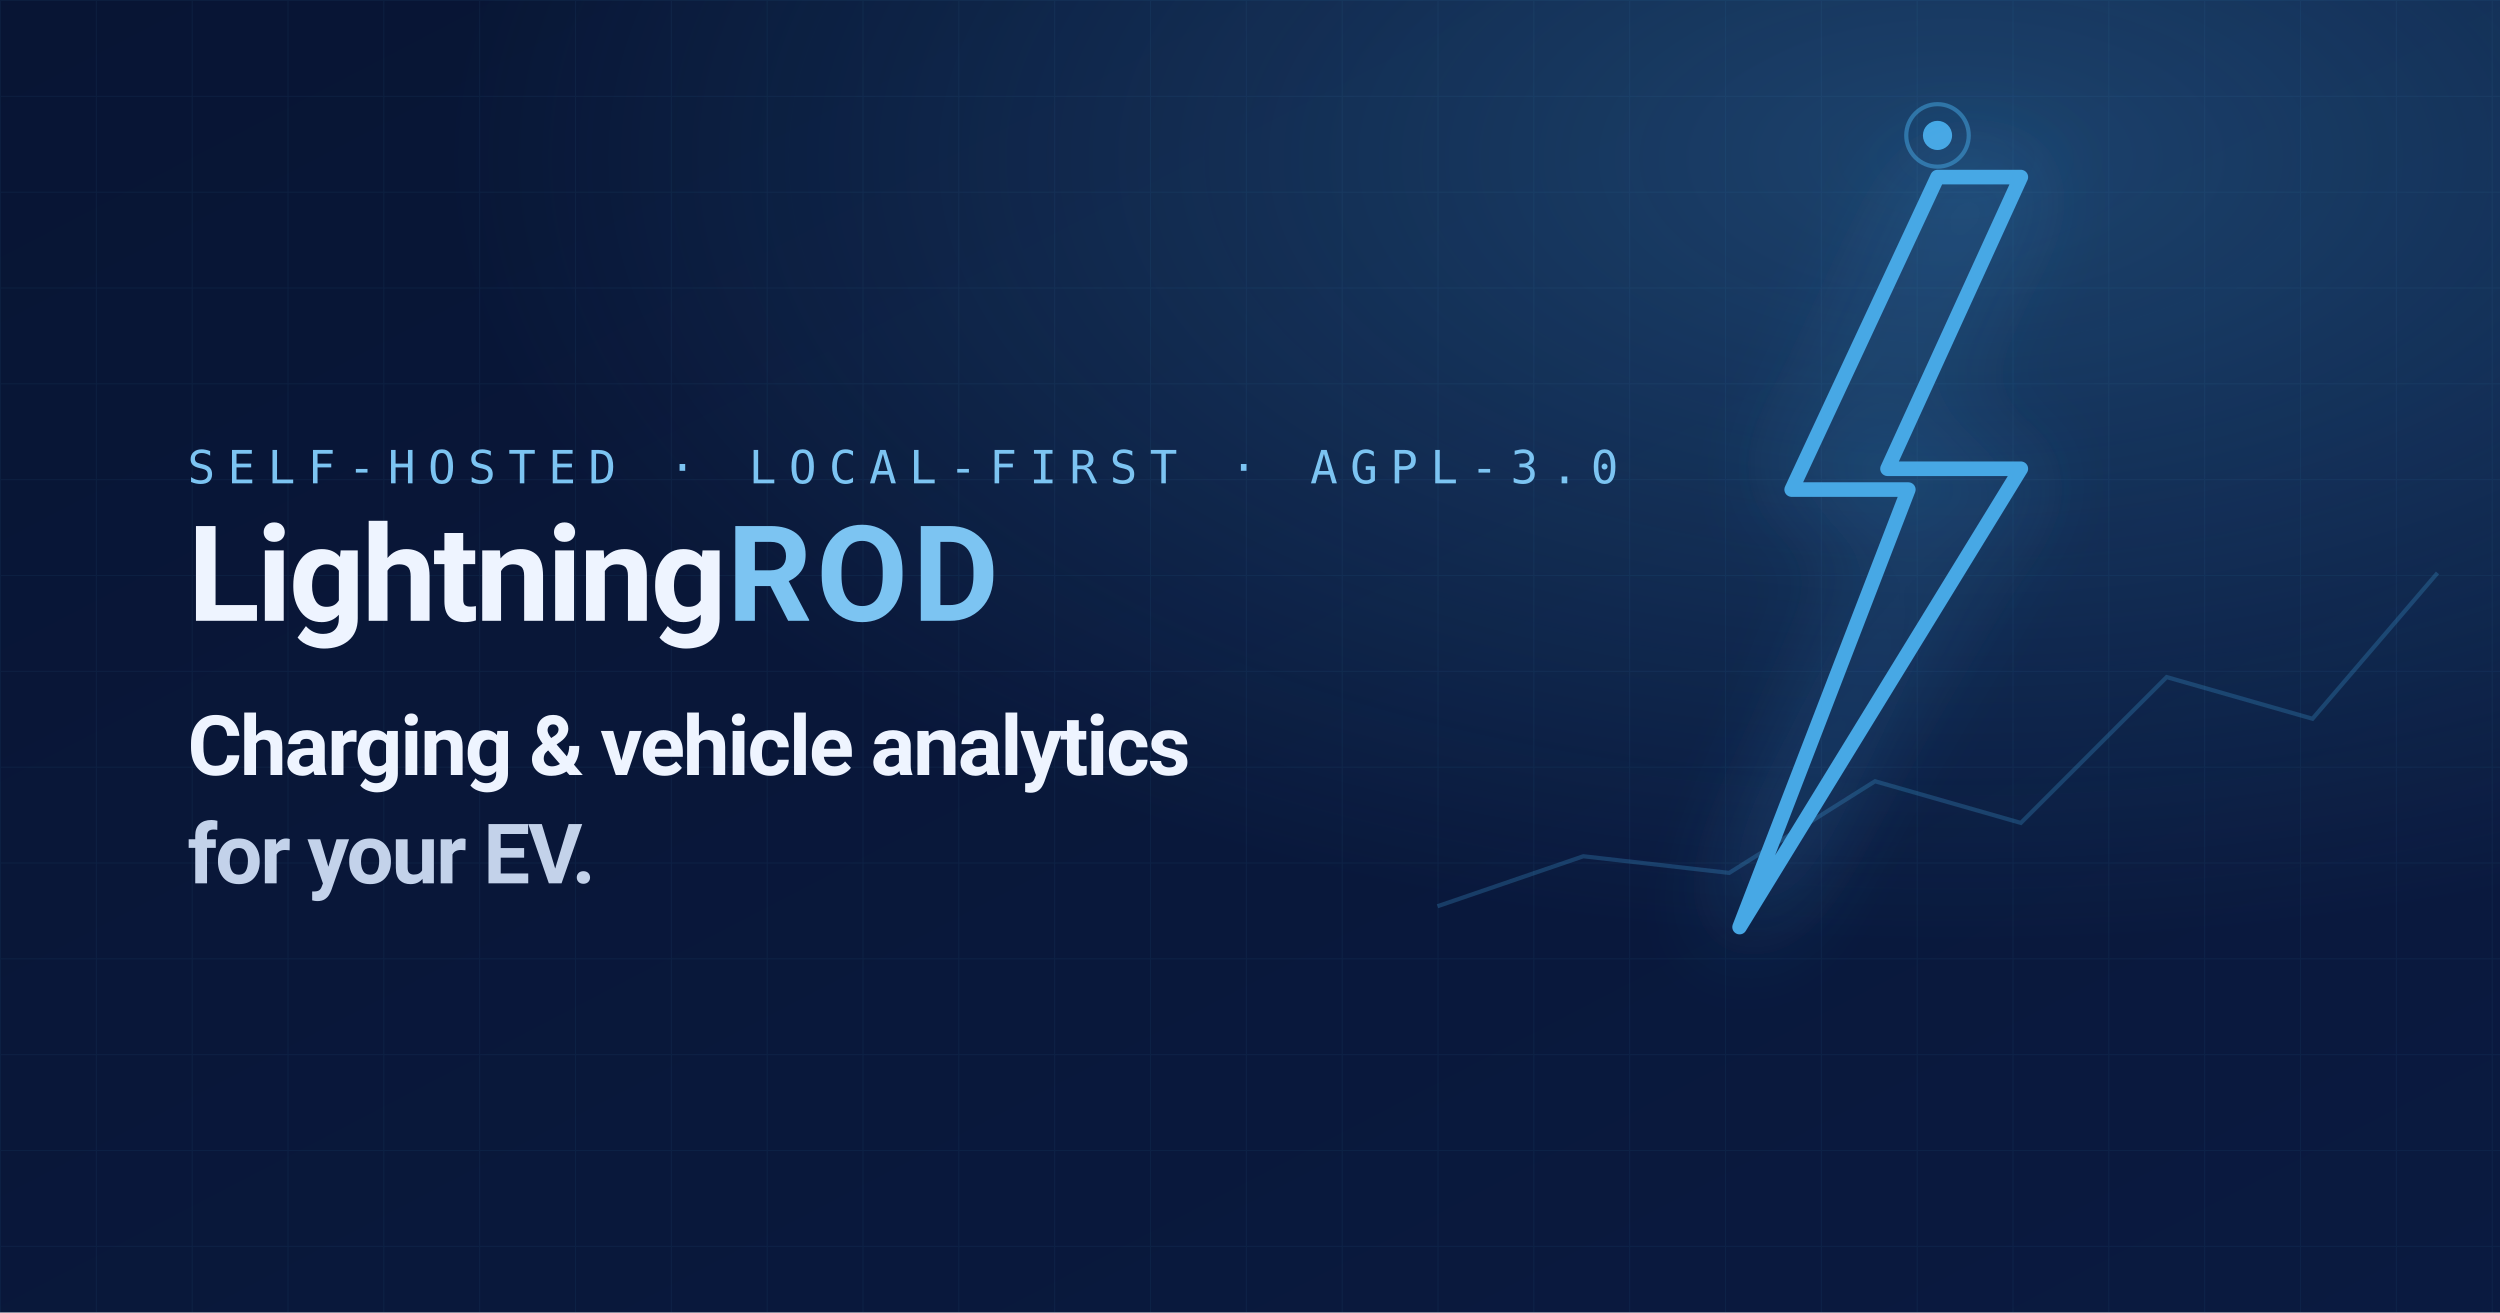
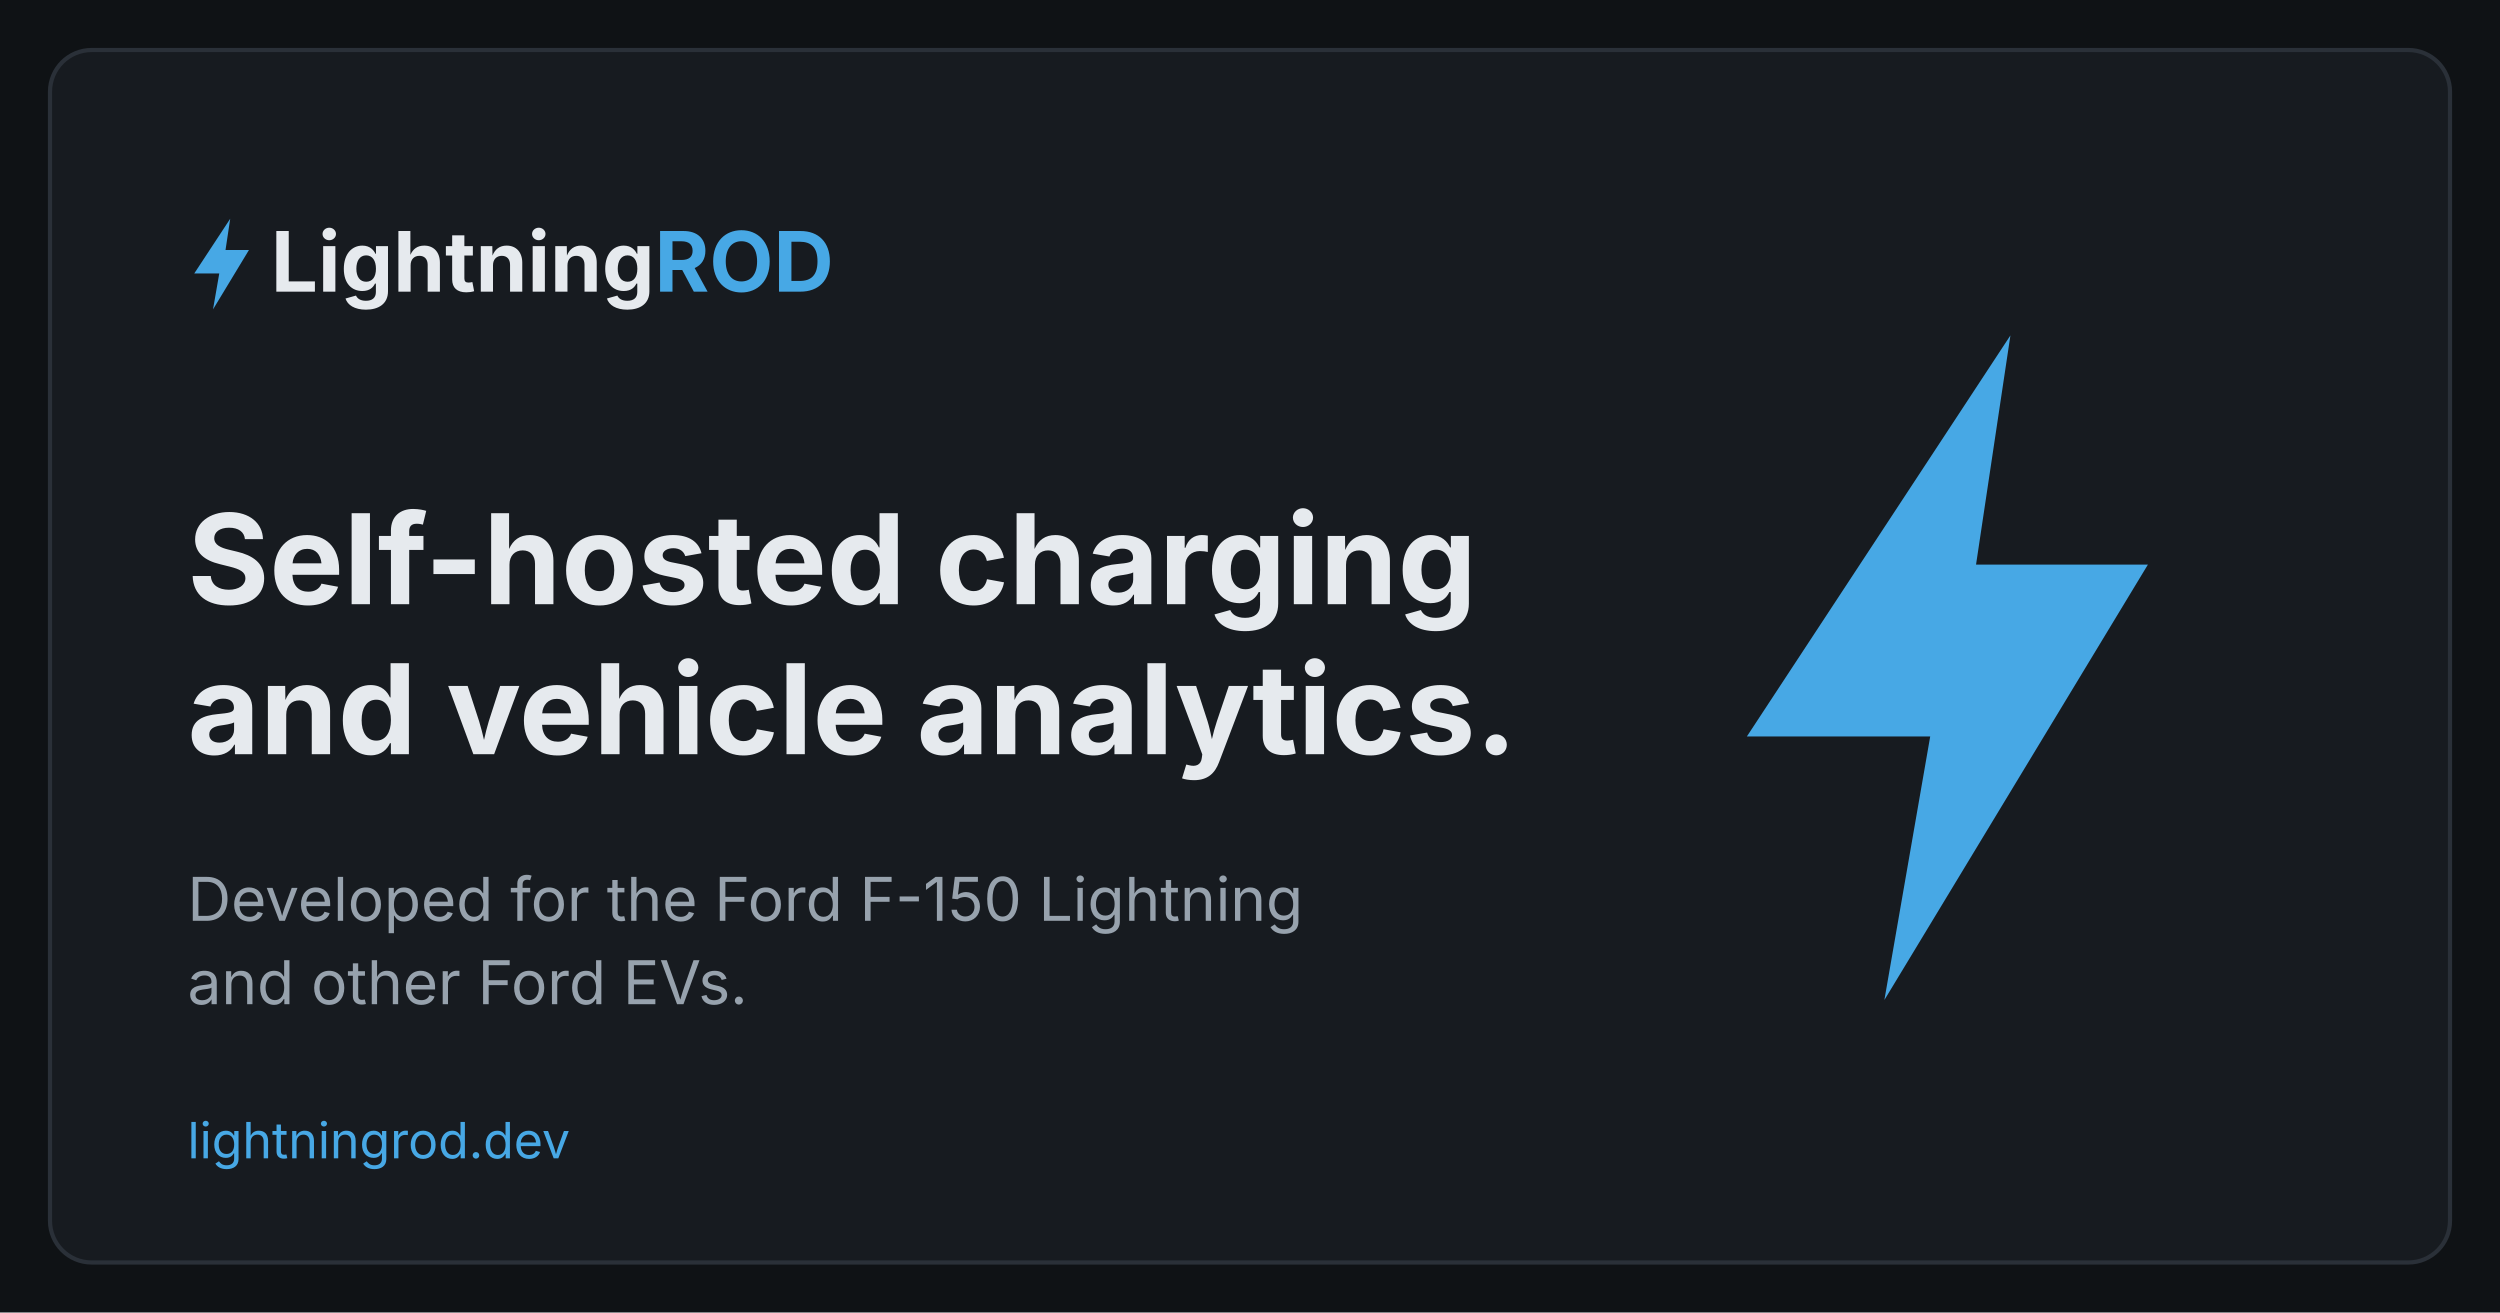
- <svg xmlns="http://www.w3.org/2000/svg" width="1200" height="630" viewBox="0 0 1200 630" role="img" aria-label="LightningROD — self-hosted charging and vehicle analytics for your EV">
-   <defs>
-     <linearGradient id="bg" x1="0" y1="0" x2="1" y2="1">
-       <stop offset="0" stop-color="#081534" />
-       <stop offset="1" stop-color="#0a1a40" />
-     </linearGradient>
-     <radialGradient id="glow" cx="78%" cy="12%" r="60%">
-       <stop offset="0" stop-color="#47A8E5" stop-opacity="0.30" />
-       <stop offset="1" stop-color="#47A8E5" stop-opacity="0" />
-     </radialGradient>
-     <linearGradient id="rod" x1="0" y1="0" x2="0" y2="1">
-       <stop offset="0" stop-color="#47A8E5" stop-opacity="0.9" />
-       <stop offset="1" stop-color="#47A8E5" stop-opacity="0.1" />
-     </linearGradient>
-     <pattern id="grid" width="46" height="46" patternUnits="userSpaceOnUse">
-       <path d="M46 0H0V46" fill="none" stroke="#47A8E5" stroke-opacity="0.06" stroke-width="1" />
-     </pattern>
-   </defs>
-   <rect width="1200" height="630" fill="url(#bg)" />
-   <rect width="1200" height="630" fill="url(#grid)" />
-   <rect width="1200" height="630" fill="url(#glow)" />
-   <g transform="translate(930,315)">
-     <line x1="0" y1="-250" x2="0" y2="250" stroke="url(#rod)" stroke-width="3" />
-     <circle cx="0" cy="-250" r="7" fill="#47A8E5" />
-     <circle cx="0" cy="-250" r="15" fill="none" stroke="#47A8E5" stroke-opacity="0.5" stroke-width="2" />
-     <polyline points="-240,120 -170,96 -100,104 -30,60 40,80 110,10 180,30 240,-40" fill="none" stroke="#47A8E5" stroke-opacity="0.25" stroke-width="2" />
-     <path d="M0 -230 L-70 -80 L-14 -80 L-95 130 L40 -90 L-24 -90 L40 -230 Z" fill="none" stroke="#47A8E5" stroke-width="7" stroke-linejoin="round" stroke-linecap="round" filter="drop-shadow(0 0 22px rgba(71,168,229,0.55))" />
-   </g>
-   <g transform="translate(90,232)" font-family="system-ui, -apple-system, 'Segoe UI', Roboto, Helvetica, Arial, sans-serif">
-     <text x="0" y="0" font-size="22" letter-spacing="6" fill="#7cc4f2" font-family="ui-monospace, 'SF Mono', Menlo, monospace">SELF-HOSTED · LOCAL-FIRST · AGPL-3.0</text>
-     <text x="0" y="66" font-size="64" font-weight="700" fill="#eef4ff" letter-spacing="-1.5">Lightning<tspan fill="#7cc4f2" letter-spacing="2">ROD</tspan>
+ <svg xmlns="http://www.w3.org/2000/svg" width="1200" height="630" viewBox="0 0 1200 630" role="img" aria-label="LightningROD. Self-hosted charging and vehicle analytics.">
+   <rect width="1200" height="630" fill="#0F1215" />
+   <rect x="24" y="24" width="1152" height="582" rx="20" fill="#171B20" stroke="#2A3038" stroke-width="2" />
+   <path d="M23 6 11.5 23.5h8L17.5 35 29 16h-7.5z" fill="#47A8E5" transform="translate(712 95) scale(11)" />
+   <g font-family="system-ui, -apple-system, 'Segoe UI', sans-serif">
+     <path d="M23 6 11.5 23.5h8L17.5 35 29 16h-7.5z" fill="#47A8E5" transform="translate(76 96) scale(1.5)" />
+     <text x="130" y="140" font-size="40" font-weight="700" fill="#E6EAEE">Lightning<tspan fill="#47A8E5">ROD</tspan>
    </text>
-     <text x="0" y="140" font-size="40" font-weight="600" fill="#eef4ff" letter-spacing="-1">Charging &amp; vehicle analytics</text>
-     <text x="0" y="192" font-size="40" font-weight="600" fill="#c3d2ea" letter-spacing="-1">for your EV.</text>
+     <text x="90" y="290" font-size="60" font-weight="700" fill="#E6EAEE">Self-hosted charging</text>
+     <text x="90" y="362" font-size="60" font-weight="700" fill="#E6EAEE">and vehicle analytics.</text>
+     <text x="90" y="442" font-size="29" fill="#97A2AD">Developed for the Ford F-150 Lightning</text>
+     <text x="90" y="482" font-size="29" fill="#97A2AD">and other Ford EVs.</text>
+     <text x="90" y="556" font-size="24" fill="#47A8E5">lightningrod.dev</text>
  </g>
</svg>
